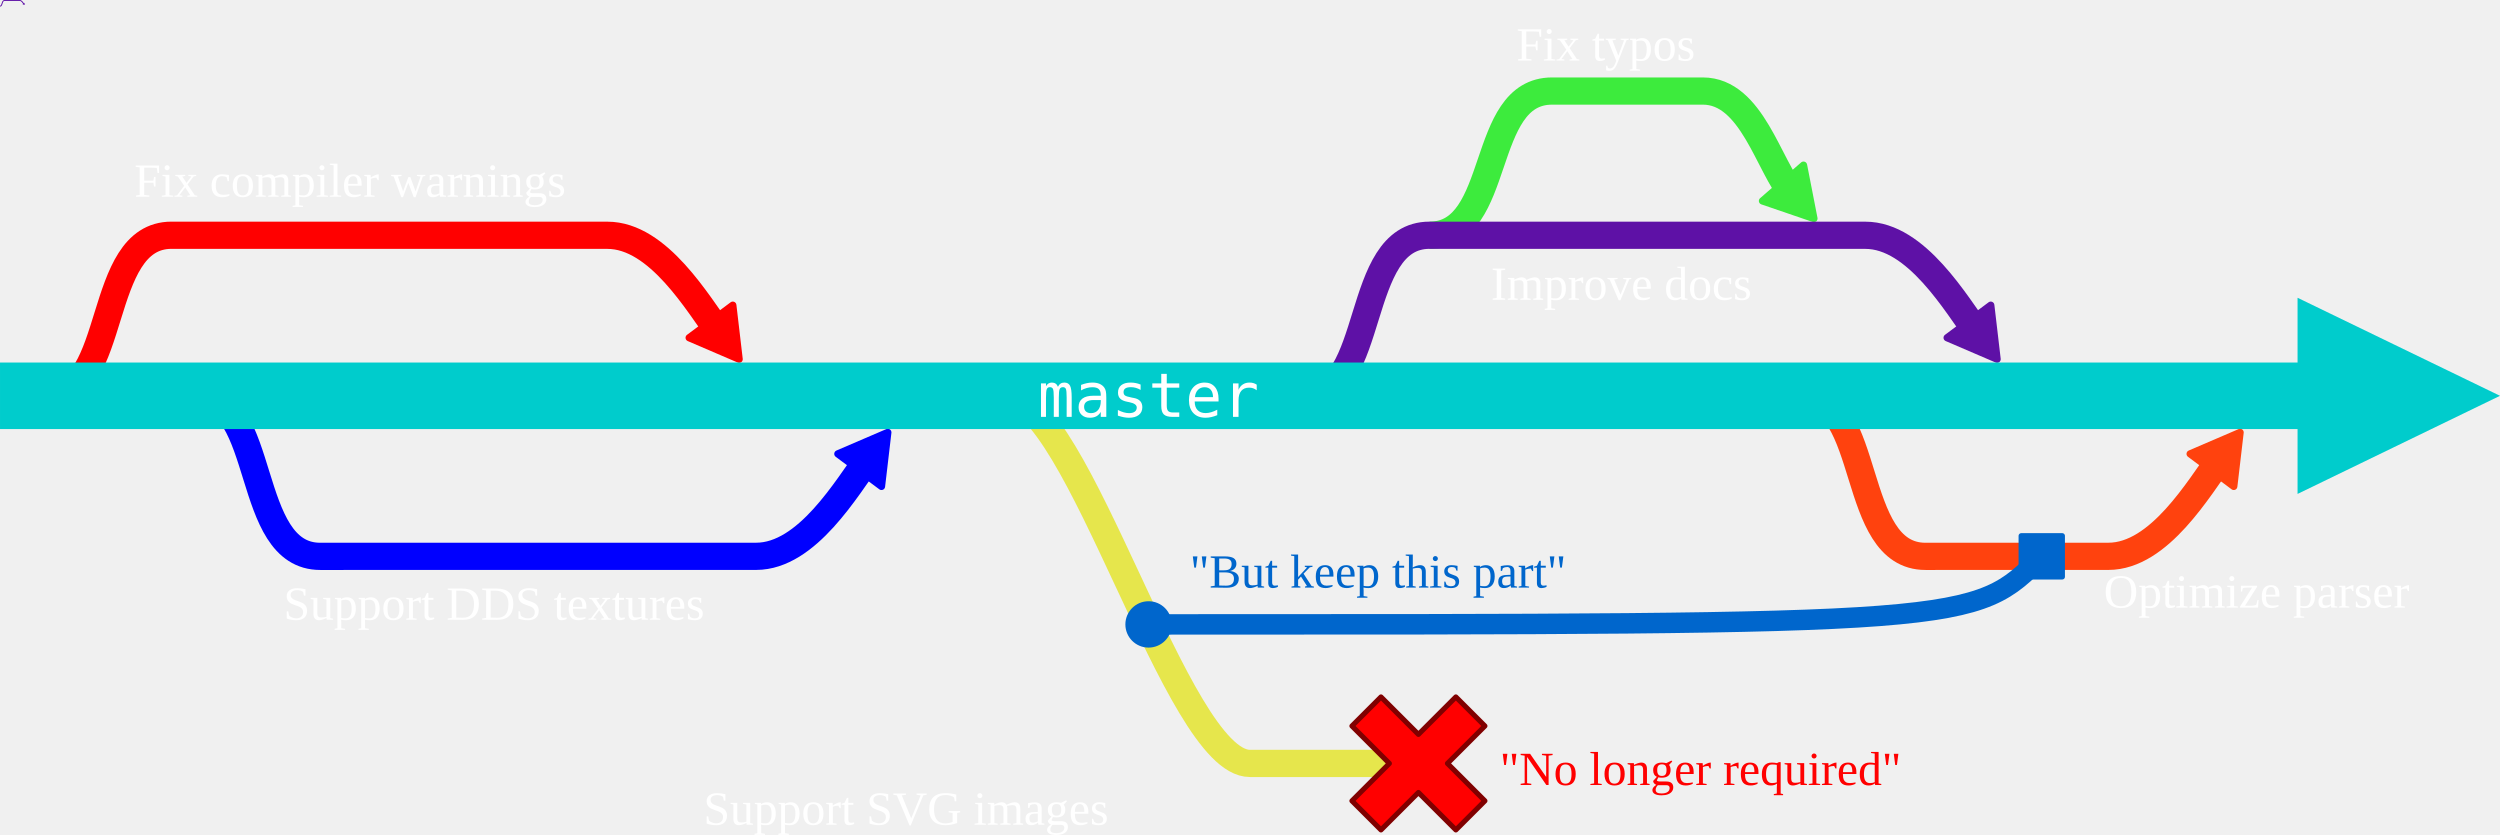
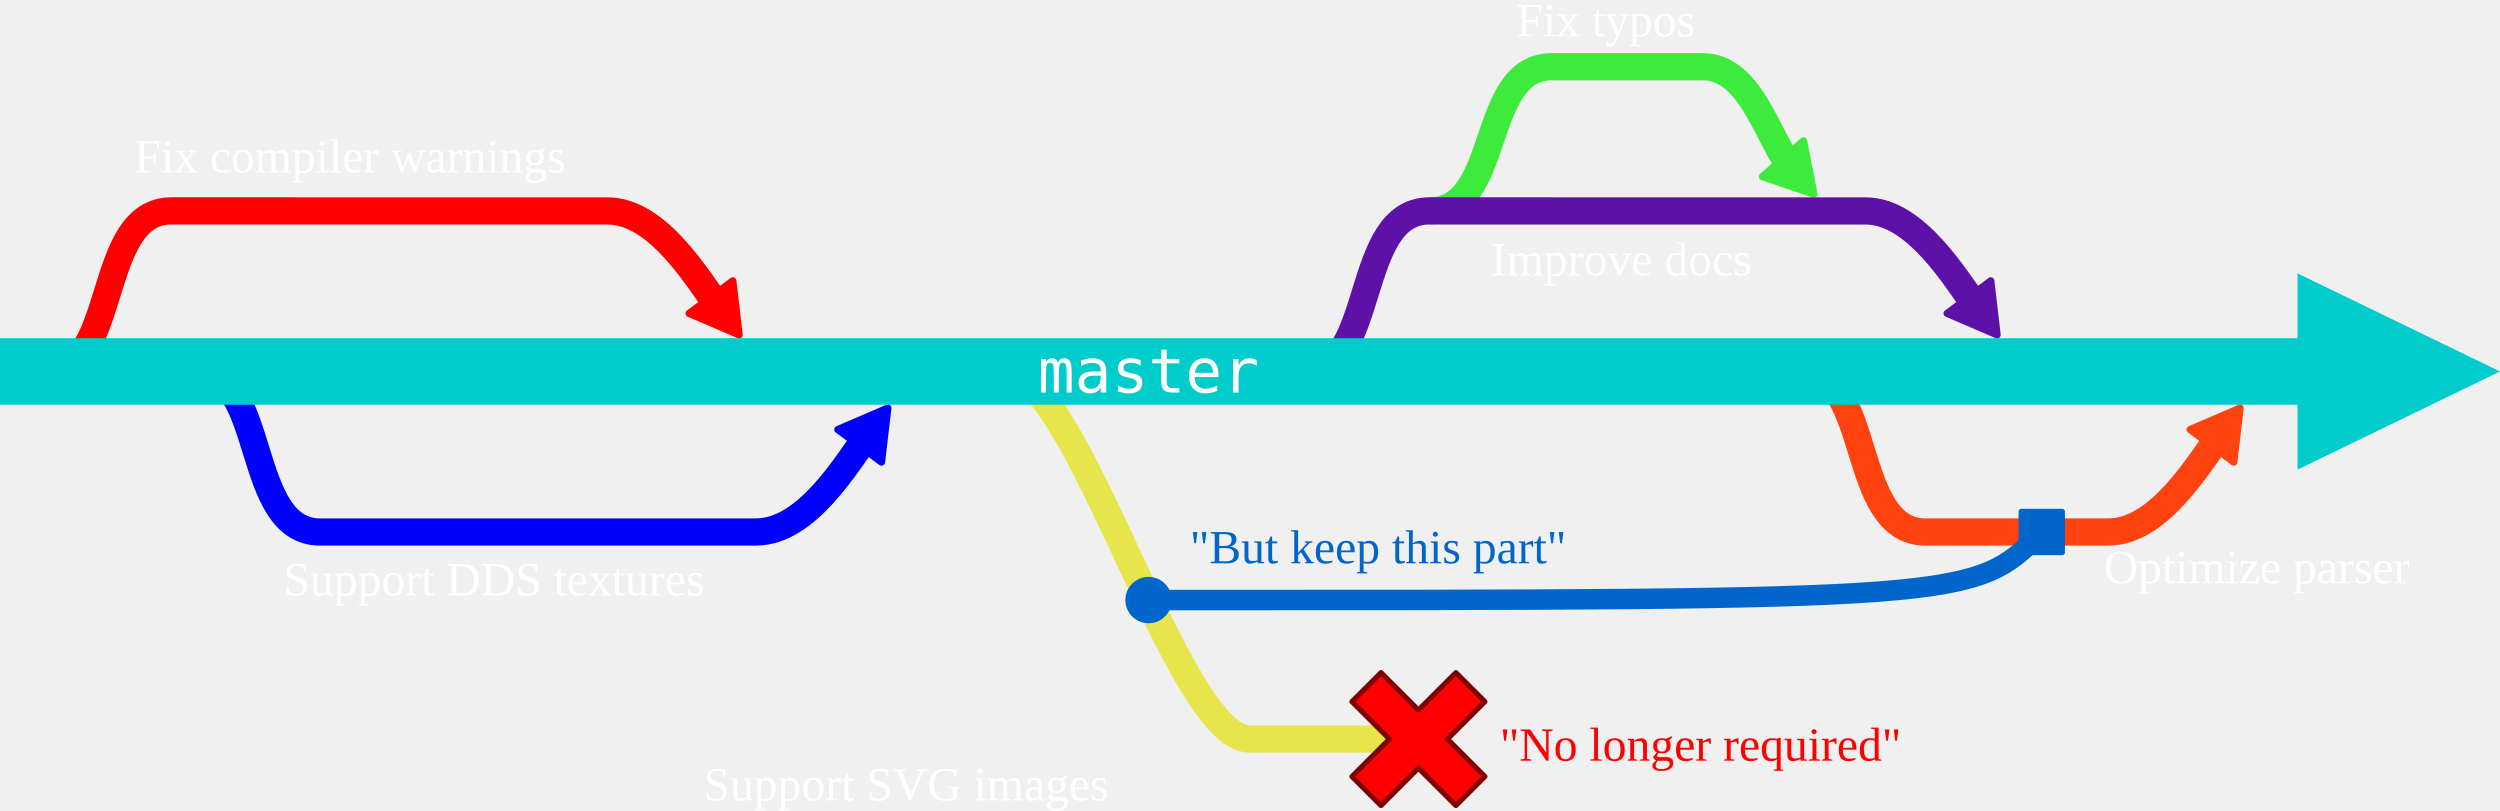
- <svg xmlns="http://www.w3.org/2000/svg" version="1.2" width="259.09mm" height="86.498mm" viewBox="0 0 25909 8649.846" preserveAspectRatio="xMidYMid" xml:space="preserve" id="svg2" style="fill-rule:evenodd;stroke-width:28.222;stroke-linejoin:round">
-   <defs class="ClipPathGroup" id="defs4">
-     <marker orient="auto" refY="0" refX="0" id="DiamondS" style="overflow:visible">
-       <path id="path5044" d="M 0,-7.071 -7.071,0 0,7.071 7.071,0 0,-7.071 Z" style="fill:#0066cc;fill-opacity:1;fill-rule:evenodd;stroke:#0066cc;stroke-width:1pt;stroke-opacity:1" transform="scale(0.2,0.2)" />
+ <svg xmlns="http://www.w3.org/2000/svg" style="fill-rule:evenodd;stroke-width:28.222;stroke-linejoin:round" id="svg2" xml:space="preserve" preserveAspectRatio="xMidYMid" viewBox="0 0 25909 8397.525" height="83.975mm" width="259.09mm" version="1.2">
+   <defs id="defs4" class="ClipPathGroup">
+     <marker style="overflow:visible" id="DiamondS" refX="0" refY="0" orient="auto">
+       <path transform="scale(0.2,0.2)" style="fill:#0066cc;fill-opacity:1;fill-rule:evenodd;stroke:#0066cc;stroke-width:1pt;stroke-opacity:1" d="M 0,-7.071 -7.071,0 0,7.071 7.071,0 0,-7.071 Z" id="path5044" />
    </marker>
-     <marker orient="auto" refY="0" refX="0" id="DotS" style="overflow:visible">
-       <path id="path5026" d="m -2.5,-1 c 0,2.76 -2.24,5 -5,5 -2.76,0 -5,-2.24 -5,-5 0,-2.76 2.24,-5 5,-5 2.76,0 5,2.24 5,5 z" style="fill:#0066cc;fill-opacity:1;fill-rule:evenodd;stroke:#0066cc;stroke-width:1pt;stroke-opacity:1" transform="matrix(0.2,0,0,0.2,1.48,0.2)" />
+     <marker style="overflow:visible" id="DotS" refX="0" refY="0" orient="auto">
+       <path transform="matrix(0.2,0,0,0.2,1.48,0.2)" style="fill:#0066cc;fill-opacity:1;fill-rule:evenodd;stroke:#0066cc;stroke-width:1pt;stroke-opacity:1" d="m -2.5,-1 c 0,2.76 -2.24,5 -5,5 -2.76,0 -5,-2.24 -5,-5 0,-2.76 2.24,-5 5,-5 2.76,0 5,2.24 5,5 z" id="path5026" />
    </marker>
-     <marker style="overflow:visible" id="marker16294" refX="0" refY="0" orient="auto">
-       <path transform="scale(0.2,0.2)" style="fill:#3deb3d;fill-opacity:1;fill-rule:evenodd;stroke:#3deb3d;stroke-width:1pt;stroke-opacity:1" d="m 5.77,0 -8.65,5 0,-10 8.65,5 z" id="path16296" />
+     <marker orient="auto" refY="0" refX="0" id="marker16294" style="overflow:visible">
+       <path id="path16296" d="m 5.77,0 -8.65,5 0,-10 8.65,5 z" style="fill:#3deb3d;fill-opacity:1;fill-rule:evenodd;stroke:#3deb3d;stroke-width:1pt;stroke-opacity:1" transform="scale(0.2,0.2)" />
    </marker>
-     <marker orient="auto" refY="0" refX="0" id="marker6093" style="overflow:visible">
-       <path id="path6095" d="m 5.77,0 -8.65,5 0,-10 8.65,5 z" style="fill:#ff0000;fill-opacity:1;fill-rule:evenodd;stroke:#ff0000;stroke-width:1pt;stroke-opacity:1" transform="scale(0.2,0.2)" />
+     <marker style="overflow:visible" id="marker6093" refX="0" refY="0" orient="auto">
+       <path transform="scale(0.2,0.2)" style="fill:#ff0000;fill-opacity:1;fill-rule:evenodd;stroke:#ff0000;stroke-width:1pt;stroke-opacity:1" d="m 5.77,0 -8.65,5 0,-10 8.65,5 z" id="path6095" />
    </marker>
-     <marker orient="auto" refY="0" refX="0" id="marker6093-0" style="overflow:visible">
-       <path id="path6095-9" d="m 5.77,0 -8.65,5 0,-10 8.65,5 z" style="fill:#5e11a6;fill-opacity:1;fill-rule:evenodd;stroke:#5e11a6;stroke-width:1pt;stroke-opacity:1" transform="scale(0.2,0.2)" />
+     <marker style="overflow:visible" id="marker6093-0" refX="0" refY="0" orient="auto">
+       <path transform="scale(0.2,0.2)" style="fill:#5e11a6;fill-opacity:1;fill-rule:evenodd;stroke:#5e11a6;stroke-width:1pt;stroke-opacity:1" d="m 5.77,0 -8.65,5 0,-10 8.65,5 z" id="path6095-9" />
    </marker>
-     <marker orient="auto" refY="0" refX="0" id="marker6093-0-6" style="overflow:visible">
-       <path id="path6095-9-1" d="m 5.77,0 -8.65,5 0,-10 8.65,5 z" style="fill:#5e11a6;fill-opacity:1;fill-rule:evenodd;stroke:#5e11a6;stroke-width:1pt;stroke-opacity:1" transform="scale(0.2,0.2)" />
+     <marker style="overflow:visible" id="marker6093-05" refX="0" refY="0" orient="auto">
+       <path transform="scale(0.2,0.2)" style="fill:#0000ff;fill-opacity:1;fill-rule:evenodd;stroke:#0000ff;stroke-width:1pt;stroke-opacity:1" d="m 5.77,0 -8.65,5 0,-10 8.65,5 z" id="path6095-6" />
    </marker>
-     <marker orient="auto" refY="0" refX="0" id="marker6093-05" style="overflow:visible">
-       <path id="path6095-6" d="m 5.77,0 -8.65,5 0,-10 8.65,5 z" style="fill:#0000ff;fill-opacity:1;fill-rule:evenodd;stroke:#0000ff;stroke-width:1pt;stroke-opacity:1" transform="scale(0.2,0.2)" />
-     </marker>
-     <marker orient="auto" refY="0" refX="0" id="marker6093-05-2" style="overflow:visible">
-       <path id="path6095-6-4" d="m 5.77,0 -8.65,5 0,-10 8.65,5 z" style="fill:#ff420e;fill-opacity:1;fill-rule:evenodd;stroke:#ff420e;stroke-width:1pt;stroke-opacity:1" transform="scale(0.2,0.2)" />
+     <marker style="overflow:visible" id="marker6093-05-2" refX="0" refY="0" orient="auto">
+       <path transform="scale(0.2,0.2)" style="fill:#ff420e;fill-opacity:1;fill-rule:evenodd;stroke:#ff420e;stroke-width:1pt;stroke-opacity:1" d="m 5.77,0 -8.65,5 0,-10 8.65,5 z" id="path6095-6-4" />
    </marker>
  </defs>
  <defs id="defs9" />
  <defs id="defs28" />
  <defs id="defs117" />
  <defs id="defs164" />
  <defs id="defs217" />
  <defs id="defs260" />
-   <defs class="TextShapeIndex" id="defs271" />
-   <defs class="EmbeddedBulletChars" id="defs275" />
-   <defs class="TextEmbeddedBitmaps" id="defs304" />
-   <path style="fill:none;stroke:#ff0000;stroke-width:281.996;stroke-linecap:butt;stroke-linejoin:round;stroke-miterlimit:4;stroke-dasharray:none;marker-end:url(#marker6093)" id="path376" d="m 492.27,4101.957 c 746.27,0 492.27,-1664.436 1285.73,-1664 748.684,0.412 3987.15,0.412 4516.944,0.412 530.588,0 941.832,716.897 1170.459,1023.417" />
-   <text id="text390" class="TextShape" x="1391.824" y="2039.216" style="font-size:493.889px;fill:#ffffff">Fix compiler warnings</text>
-   <text class="TextShape" id="text403" x="2938.325" y="6422.886" style="font-size:493.889px;fill:#ffffff">Support DDS textures</text>
-   <path d="m 14815.146,2437.957 c 762,0 507.59,-1494.412 1270,-1494.412 l 1561.871,0 c 511.528,0 681.577,781.879 937.954,1075.985" id="path416" style="fill:none;stroke:#3deb3d;stroke-width:282;stroke-linejoin:round;marker-end:url(#marker16294)" />
-   <path style="fill:none;fill-rule:evenodd;stroke:#ff420e;stroke-width:281.996;stroke-linecap:butt;stroke-linejoin:round;stroke-miterlimit:4;stroke-dasharray:none;stroke-opacity:1;marker-end:url(#marker6093-05-2)" id="path376-0-8" d="m 18669.562,4101.957 c 746.27,0 492.27,1664.436 1285.73,1664 748.684,-0.412 1365.347,-0.412 1895.142,-0.412 530.588,0 941.832,-716.897 1170.459,-1023.417" />
-   <path style="fill:none;fill-rule:evenodd;stroke:#5e11a6;stroke-width:281.996;stroke-linecap:butt;stroke-linejoin:round;stroke-miterlimit:4;stroke-dasharray:none;stroke-opacity:1;marker-end:url(#marker6093-0)" id="path376-8" d="m 13529.416,4101.956 c 746.269,0 492.27,-1664.436 1285.73,-1664 748.683,0.412 3987.15,0.412 4516.944,0.412 530.588,0 941.832,716.897 1170.459,1023.417" />
-   <text class="TextShape" id="text430" x="15451.957" y="3106.868" style="font-size:493.889px;fill:#ffffff">Improve docs</text>
-   <text class="TextShape" id="text443" x="15715.282" y="627.56" style="font-size:493.889px;fill:#ffffff">Fix typos</text>
-   <path d="m 10414,4101.957 c 762,0 1777.59,3810 2540,3810 763.644,0 1135.296,0 1778,0" id="path456" style="fill:none;stroke:#e6e64c;stroke-width:282;stroke-linejoin:round" />
-   <text class="TextShape" id="text461" x="7290.38" y="8547.113" style="font-size:493.889px;fill:#ffffff">Support SVG images</text>
-   <path d="m 14010.934,7523.957 301,-301 388,388 388,-388 301,301 -388,388 388,388 -301,301 -388,-388 -388,388 -301,-301 388,-388 -388,-388 0,0 z" id="path476" style="fill:#ff0000;stroke:#800000;stroke-width:53;stroke-linejoin:round" />
-   <text class="TextShape" id="text481" x="15543.651" y="8135.784" style="font-size:493.889px;fill:#ff0000">"No longer required"</text>
-   <path style="fill:none;fill-rule:evenodd;stroke:#0000ff;stroke-width:281.996;stroke-linecap:butt;stroke-linejoin:round;stroke-miterlimit:4;stroke-dasharray:none;stroke-opacity:1;marker-end:url(#marker6093-05)" id="path376-0" d="m 2033.223,4101.957 c 746.27,0 492.27,1664.436 1285.73,1664 748.684,-0.412 3987.15,-0.412 4516.945,-0.412 530.588,0 941.832,-716.897 1170.459,-1023.417" />
-   <path d="m 0,3756.957 23811,0 0,-671 2098,1016 -2098,1017 0,-672 -23811,0 0,-690 z m 0,-671 0,0 z m 25909,2033 0,0 z" id="path517" style="fill:#00cccc;stroke:none" />
-   <text class="TextShape" id="text519" style="font-style:normal;font-variant:normal;font-weight:normal;font-stretch:normal;font-size:635px;font-family:monospace;-inkscape-font-specification:monospace;fill:#ffffff" x="10754.562" y="4320.393">master</text>
-   <path d="m 11907.433,6471.246 c 8552.446,0 8546.887,0 9252.561,-705.674" id="path536" style="fill:none;stroke:#0066cc;stroke-width:212;stroke-linejoin:round;marker-start:url(#DotS);marker-end:url(#DiamondS)" />
-   <text class="TextShape" id="text545" x="12331.459" y="6089.804" style="font-size:493.889px;fill:#0066cc;fill-opacity:1">"But keep this part"</text>
-   <text id="text568" class="TextShape" x="21802.408" y="6297.055" style="font-size:493.889px;fill:#ffffff">Optimize parser</text>
-   <path style="fill:none;fill-rule:evenodd;stroke:#5e11a6;stroke-width:9.992;stroke-linecap:butt;stroke-linejoin:round;stroke-miterlimit:4;stroke-dasharray:none;stroke-opacity:1;marker-end:url(#marker6093-0-6)" id="path376-8-4" d="m 0,63.956 c 26.443,0 17.443,-58.976 45.557,-58.961 26.528,0.015 141.277,0.015 160.049,0.015 18.8,0 33.372,25.402 41.473,36.263" />
+   <defs id="defs271" class="TextShapeIndex" />
+   <defs id="defs275" class="EmbeddedBulletChars" />
+   <defs id="defs304" class="TextEmbeddedBitmaps" />
+   <path d="m 492.27,3849.636 c 746.27,0 492.27,-1664.436 1285.73,-1664 748.684,0.412 3987.15,0.412 4516.944,0.412 530.588,0 941.832,716.897 1170.459,1023.417" id="path376" style="fill:none;stroke:#ff0000;stroke-width:281.996;stroke-linecap:butt;stroke-linejoin:round;stroke-miterlimit:4;stroke-dasharray:none;marker-end:url(#marker6093)" />
+   <text style="font-size:493.889px;fill:#ffffff" y="1786.895" x="1391.824" class="TextShape" id="text390">Fix compiler warnings</text>
+   <text style="font-size:493.889px;fill:#ffffff" y="6170.565" x="2938.325" id="text403" class="TextShape">Support DDS textures</text>
+   <path style="fill:none;stroke:#3deb3d;stroke-width:282;stroke-linejoin:round;marker-end:url(#marker16294)" id="path416" d="m 14815.146,2185.636 c 762,0 507.59,-1494.412 1270,-1494.412 l 1561.871,0 c 511.528,0 681.577,781.879 937.954,1075.985" />
+   <path d="m 18669.562,3849.636 c 746.27,0 492.27,1664.436 1285.73,1664 748.684,-0.412 1365.347,-0.412 1895.142,-0.412 530.588,0 941.832,-716.897 1170.459,-1023.417" id="path376-0-8" style="fill:none;fill-rule:evenodd;stroke:#ff420e;stroke-width:281.996;stroke-linecap:butt;stroke-linejoin:round;stroke-miterlimit:4;stroke-dasharray:none;stroke-opacity:1;marker-end:url(#marker6093-05-2)" />
+   <path d="m 13529.416,3849.636 c 746.269,0 492.27,-1664.436 1285.73,-1664 748.683,0.412 3987.15,0.412 4516.944,0.412 530.588,0 941.832,716.897 1170.459,1023.417" id="path376-8" style="fill:none;fill-rule:evenodd;stroke:#5e11a6;stroke-width:281.996;stroke-linecap:butt;stroke-linejoin:round;stroke-miterlimit:4;stroke-dasharray:none;stroke-opacity:1;marker-end:url(#marker6093-0)" />
+   <text style="font-size:493.889px;fill:#ffffff" y="2854.548" x="15451.957" id="text430" class="TextShape">Improve docs</text>
+   <text style="font-size:493.889px;fill:#ffffff" y="375.239" x="15715.282" id="text443" class="TextShape">Fix typos</text>
+   <path style="fill:none;stroke:#e6e64c;stroke-width:282;stroke-linejoin:round" id="path456" d="m 10414,3849.636 c 762,0 1777.59,3810 2540,3810 763.644,0 1135.296,0 1778,0" />
+   <text style="font-size:493.889px;fill:#ffffff" y="8294.793" x="7290.38" id="text461" class="TextShape">Support SVG images</text>
+   <path style="fill:#ff0000;stroke:#800000;stroke-width:53;stroke-linejoin:round" id="path476" d="m 14010.934,7271.636 301,-301 388,388 388,-388 301,301 -388,388 388,388 -301,301 -388,-388 -388,388 -301,-301 388,-388 -388,-388 0,0 z" />
+   <text style="font-size:493.889px;fill:#ff0000" y="7883.463" x="15543.651" id="text481" class="TextShape">"No longer required"</text>
+   <path d="m 2033.223,3849.636 c 746.27,0 492.27,1664.436 1285.73,1664 748.684,-0.412 3987.15,-0.412 4516.945,-0.412 530.588,0 941.832,-716.897 1170.459,-1023.417" id="path376-0" style="fill:none;fill-rule:evenodd;stroke:#0000ff;stroke-width:281.996;stroke-linecap:butt;stroke-linejoin:round;stroke-miterlimit:4;stroke-dasharray:none;stroke-opacity:1;marker-end:url(#marker6093-05)" />
+   <path style="fill:#00cccc;stroke:none" id="path517" d="m 0,3504.636 23811,0 0,-671 2098,1016 -2098,1017 0,-672 -23811,0 0,-690 z m 0,-671 0,0 z m 25909,2033 0,0 z" />
+   <text y="4068.072" x="10754.562" style="font-style:normal;font-variant:normal;font-weight:normal;font-stretch:normal;font-size:635px;font-family:monospace;-inkscape-font-specification:monospace;fill:#ffffff" id="text519" class="TextShape">master</text>
+   <path style="fill:none;stroke:#0066cc;stroke-width:212;stroke-linejoin:round;marker-start:url(#DotS);marker-end:url(#DiamondS)" id="path536" d="m 11907.433,6218.925 c 8552.446,0 8546.887,0 9252.561,-705.674" />
+   <text style="font-size:493.889px;fill:#0066cc;fill-opacity:1" y="5837.483" x="12331.459" id="text545" class="TextShape">"But keep this part"</text>
+   <text style="font-size:493.889px;fill:#ffffff" y="6044.734" x="21802.408" class="TextShape" id="text568">Optimize parser</text>
</svg>
